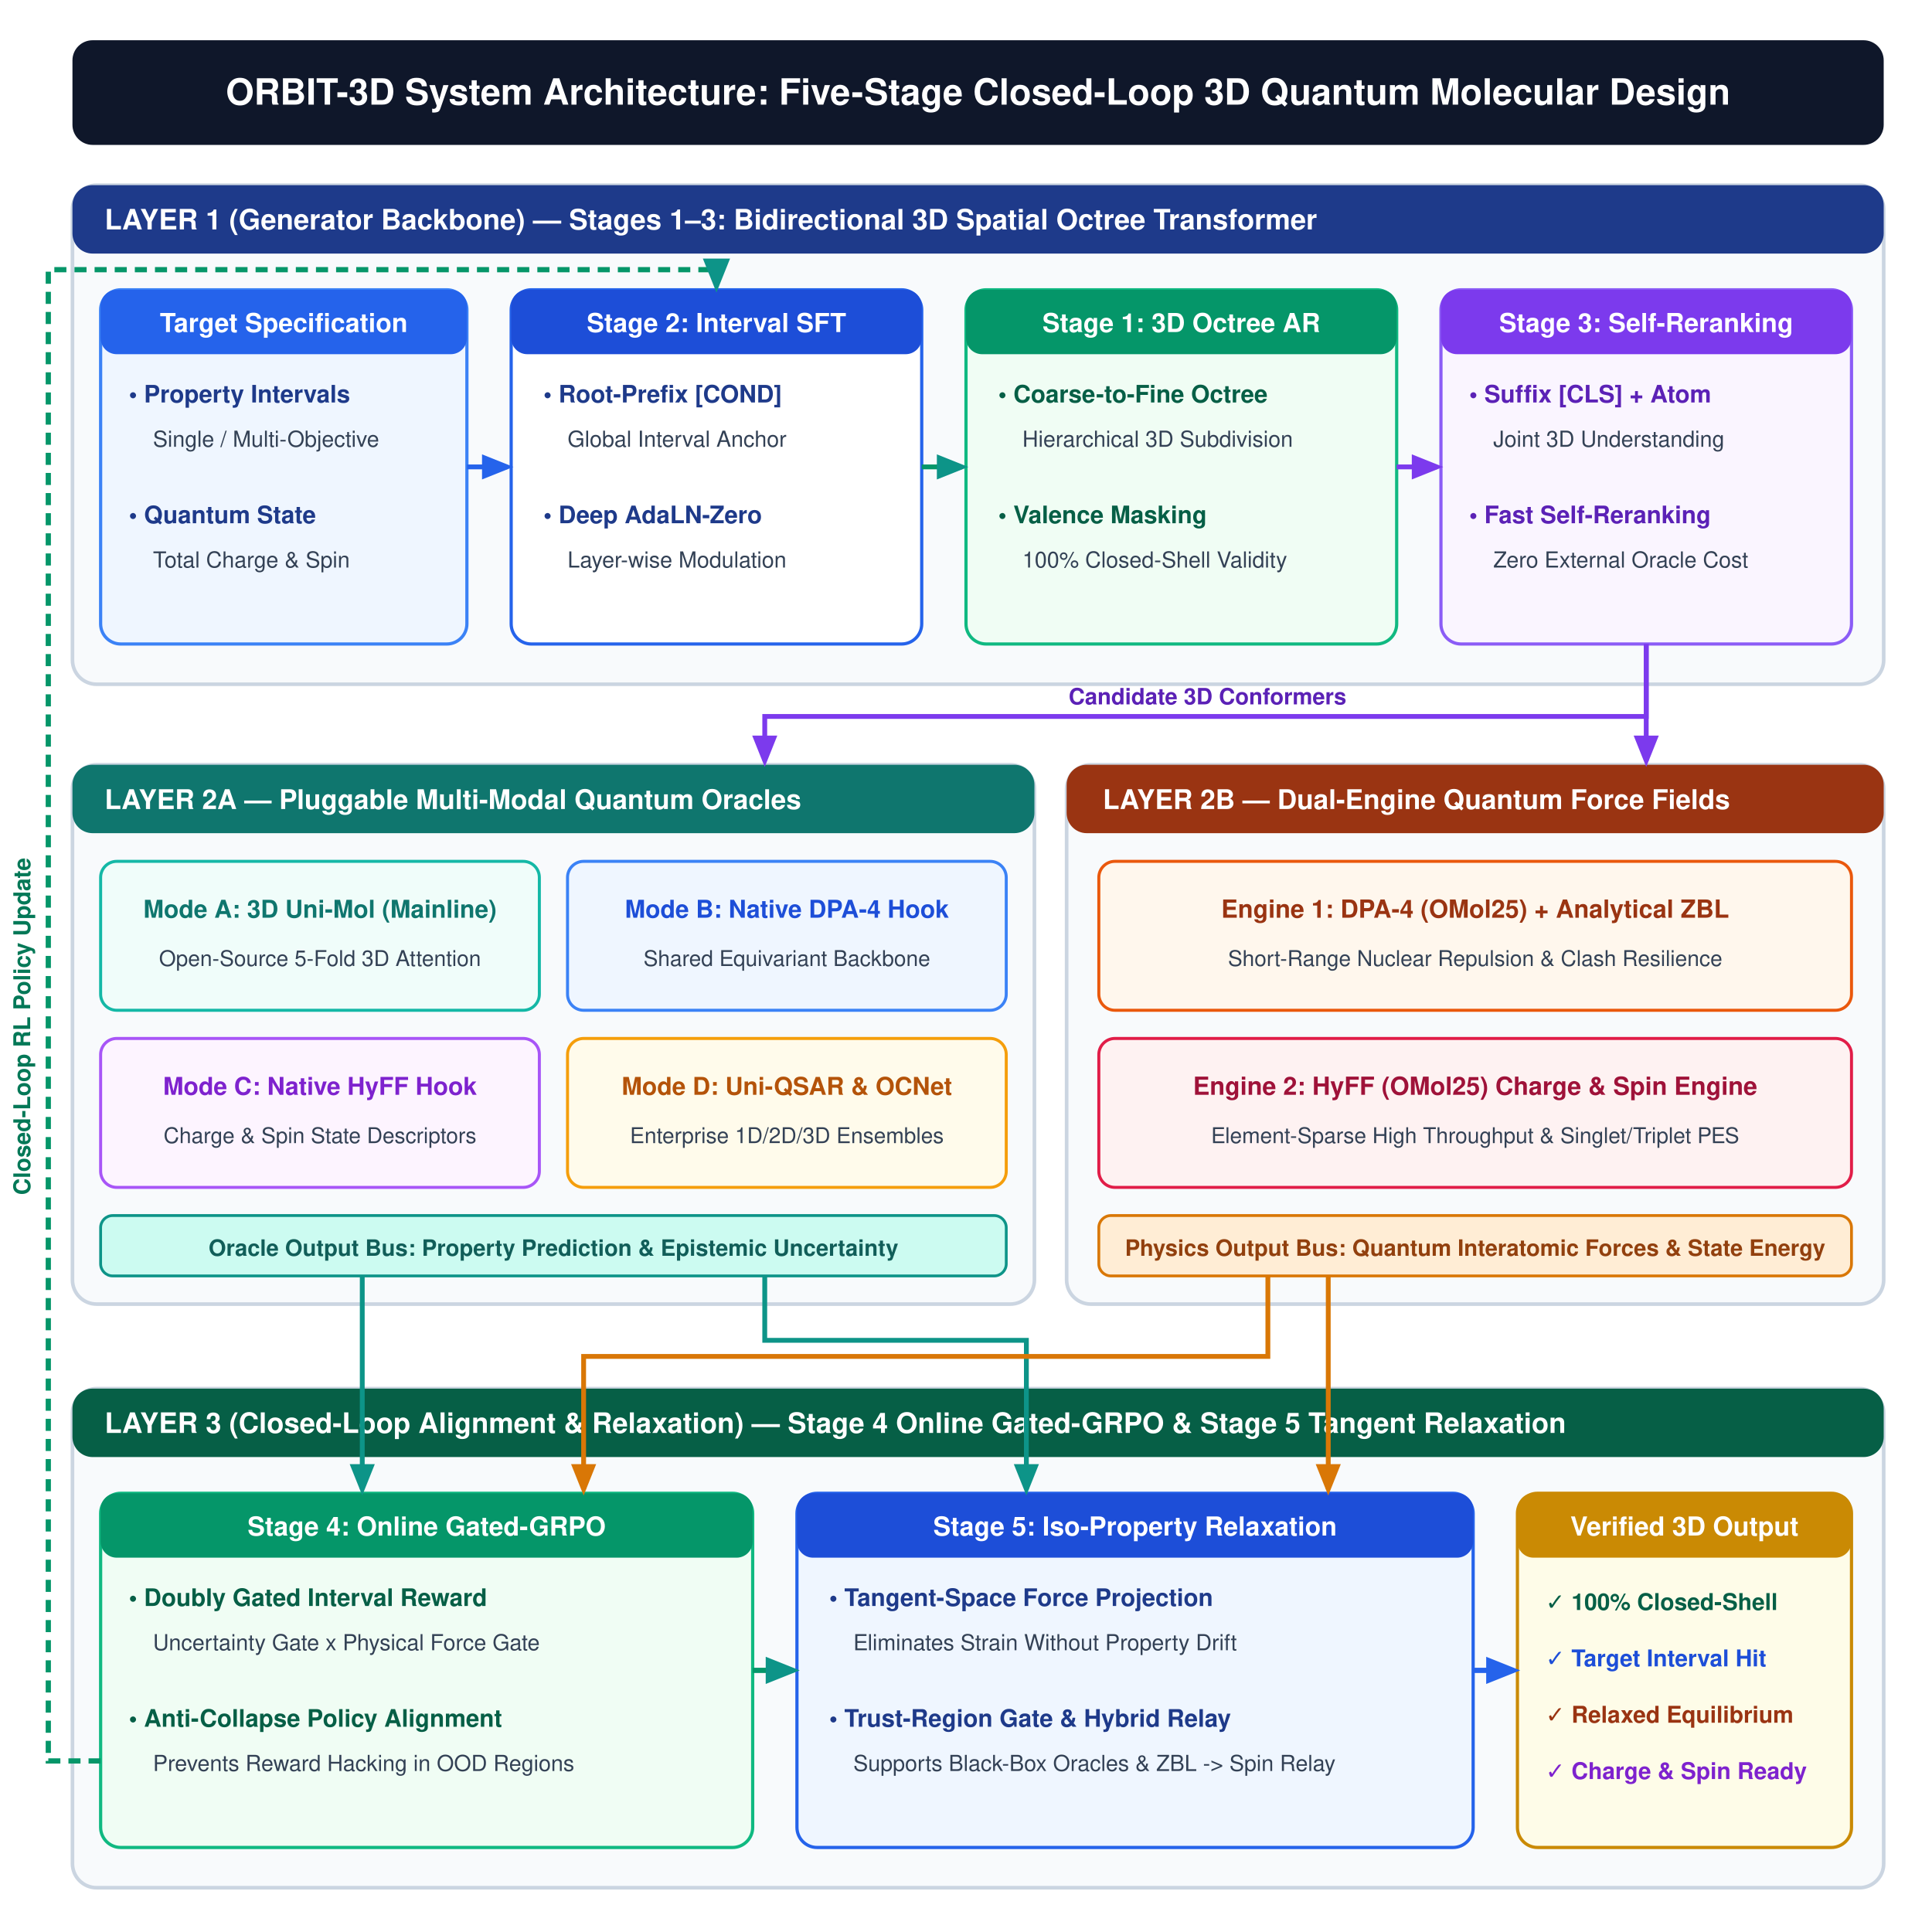
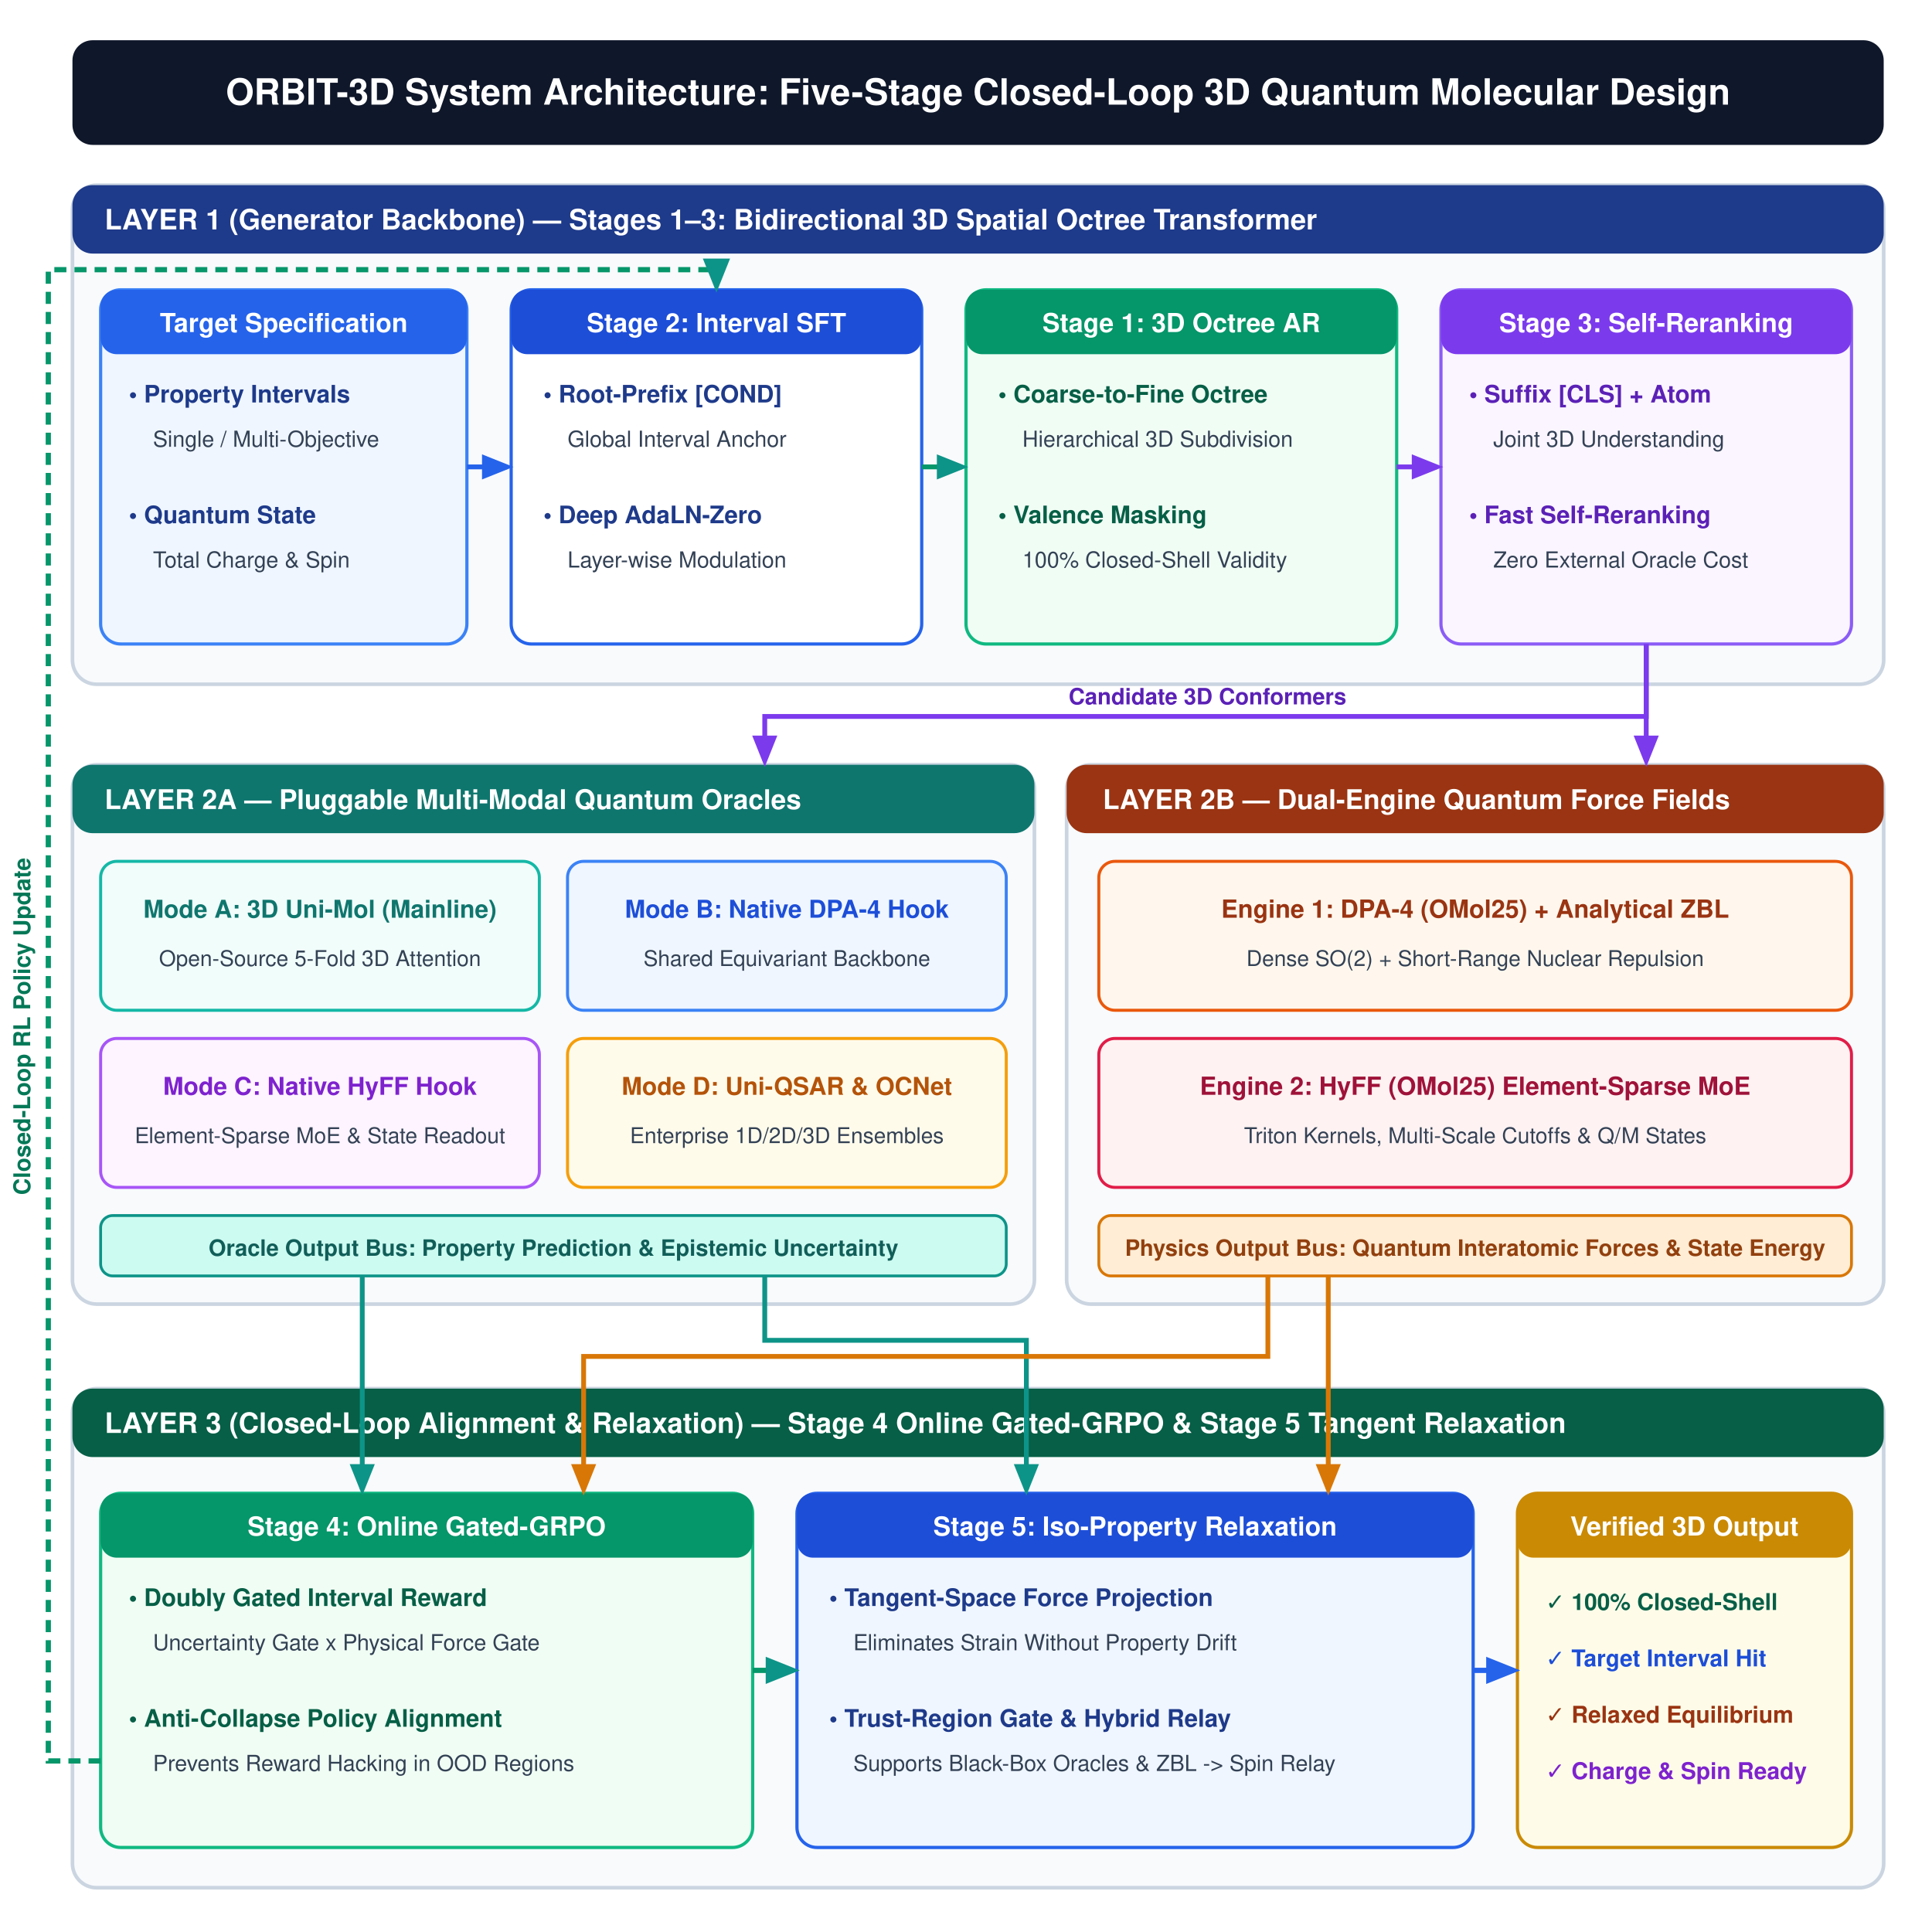
<svg xmlns="http://www.w3.org/2000/svg" width="960" height="960" viewBox="0 0 960 960">
  <defs>
    <marker id="arr-blue" viewBox="0 0 10 10" refX="8" refY="5" markerWidth="6.5" markerHeight="6.5" orient="auto-start-reverse">
      <path d="M 0 1 L 10 5 L 0 9 z" fill="#2563eb" />
    </marker>
    <marker id="arr-teal" viewBox="0 0 10 10" refX="8" refY="5" markerWidth="6.5" markerHeight="6.5" orient="auto-start-reverse">
      <path d="M 0 1 L 10 5 L 0 9 z" fill="#0d9488" />
    </marker>
    <marker id="arr-purple" viewBox="0 0 10 10" refX="8" refY="5" markerWidth="6.5" markerHeight="6.5" orient="auto-start-reverse">
      <path d="M 0 1 L 10 5 L 0 9 z" fill="#7c3aed" />
    </marker>
    <marker id="arr-amber" viewBox="0 0 10 10" refX="8" refY="5" markerWidth="6.5" markerHeight="6.5" orient="auto-start-reverse">
      <path d="M 0 1 L 10 5 L 0 9 z" fill="#d97706" />
    </marker>
  </defs>
  <rect width="960" height="960" fill="#ffffff" />
  <rect x="36" y="20" width="900" height="52" rx="10" fill="#0f172a" />
  <text x="486" y="52" font-family="Helvetica, Arial, sans-serif" font-size="18.0" font-weight="bold" text-anchor="middle" fill="#ffffff">ORBIT-3D System Architecture: Five-Stage Closed-Loop 3D Quantum Molecular Design</text>
  <rect x="36" y="92" width="900" height="248" rx="12" fill="#f8fafc" stroke="#cbd5e1" stroke-width="1.8" />
  <rect x="36" y="92" width="900" height="34" rx="10" fill="#1e3a8a" />
  <text x="52" y="114" font-family="Helvetica, Arial, sans-serif" font-size="14.0" font-weight="bold" fill="#ffffff">LAYER 1 (Generator Backbone) — Stages 1–3: Bidirectional 3D Spatial Octree Transformer</text>
  <rect x="50" y="144" width="182" height="176" rx="10" fill="#eff6ff" stroke="#3b82f6" stroke-width="1.6" />
  <rect x="50" y="144" width="182" height="32" rx="8" fill="#2563eb" />
  <text x="141" y="165" font-family="Helvetica, Arial, sans-serif" font-size="13.0" font-weight="bold" text-anchor="middle" fill="#ffffff">Target Specification</text>
  <text x="64" y="200" font-family="Helvetica, Arial, sans-serif" font-size="12.0" font-weight="bold" fill="#1e3a8a">• Property Intervals</text>
  <text x="76" y="222" font-family="Helvetica, Arial, sans-serif" font-size="11.0" fill="#334155">Single / Multi-Objective</text>
  <text x="64" y="260" font-family="Helvetica, Arial, sans-serif" font-size="12.0" font-weight="bold" fill="#1e3a8a">• Quantum State</text>
  <text x="76" y="282" font-family="Helvetica, Arial, sans-serif" font-size="11.0" fill="#334155">Total Charge &amp; Spin</text>
  <rect x="254" y="144" width="204" height="176" rx="10" fill="#ffffff" stroke="#2563eb" stroke-width="1.6" />
  <rect x="254" y="144" width="204" height="32" rx="8" fill="#1d4ed8" />
  <text x="356" y="165" font-family="Helvetica, Arial, sans-serif" font-size="13.0" font-weight="bold" text-anchor="middle" fill="#ffffff">Stage 2: Interval SFT</text>
  <text x="270" y="200" font-family="Helvetica, Arial, sans-serif" font-size="12.0" font-weight="bold" fill="#1e3a8a">• Root-Prefix [COND]</text>
  <text x="282" y="222" font-family="Helvetica, Arial, sans-serif" font-size="11.0" fill="#334155">Global Interval Anchor</text>
  <text x="270" y="260" font-family="Helvetica, Arial, sans-serif" font-size="12.0" font-weight="bold" fill="#1e3a8a">• Deep AdaLN-Zero</text>
  <text x="282" y="282" font-family="Helvetica, Arial, sans-serif" font-size="11.0" fill="#334155">Layer-wise Modulation</text>
  <rect x="480" y="144" width="214" height="176" rx="10" fill="#f0fdf4" stroke="#10b981" stroke-width="1.6" />
  <rect x="480" y="144" width="214" height="32" rx="8" fill="#059669" />
  <text x="587" y="165" font-family="Helvetica, Arial, sans-serif" font-size="13.0" font-weight="bold" text-anchor="middle" fill="#ffffff">Stage 1: 3D Octree AR</text>
  <text x="496" y="200" font-family="Helvetica, Arial, sans-serif" font-size="12.0" font-weight="bold" fill="#065f46">• Coarse-to-Fine Octree</text>
  <text x="508" y="222" font-family="Helvetica, Arial, sans-serif" font-size="11.0" fill="#334155">Hierarchical 3D Subdivision</text>
  <text x="496" y="260" font-family="Helvetica, Arial, sans-serif" font-size="12.0" font-weight="bold" fill="#065f46">• Valence Masking</text>
  <text x="508" y="282" font-family="Helvetica, Arial, sans-serif" font-size="11.0" fill="#334155">100% Closed-Shell Validity</text>
  <rect x="716" y="144" width="204" height="176" rx="10" fill="#faf5ff" stroke="#8b5cf6" stroke-width="1.6" />
  <rect x="716" y="144" width="204" height="32" rx="8" fill="#7c3aed" />
  <text x="818" y="165" font-family="Helvetica, Arial, sans-serif" font-size="13.0" font-weight="bold" text-anchor="middle" fill="#ffffff">Stage 3: Self-Reranking</text>
  <text x="730" y="200" font-family="Helvetica, Arial, sans-serif" font-size="12.0" font-weight="bold" fill="#5b21b6">• Suffix [CLS] + Atom</text>
  <text x="742" y="222" font-family="Helvetica, Arial, sans-serif" font-size="11.0" fill="#334155">Joint 3D Understanding</text>
  <text x="730" y="260" font-family="Helvetica, Arial, sans-serif" font-size="12.0" font-weight="bold" fill="#5b21b6">• Fast Self-Reranking</text>
  <text x="742" y="282" font-family="Helvetica, Arial, sans-serif" font-size="11.0" fill="#334155">Zero External Oracle Cost</text>
  <line x1="232" y1="232" x2="252" y2="232" stroke="#2563eb" stroke-width="2.4" marker-end="url(#arr-blue)" />
  <line x1="458" y1="232" x2="478" y2="232" stroke="#059669" stroke-width="2.4" marker-end="url(#arr-teal)" />
  <line x1="694" y1="232" x2="714" y2="232" stroke="#7c3aed" stroke-width="2.4" marker-end="url(#arr-purple)" />
  <rect x="36" y="380" width="478" height="268" rx="12" fill="#f8fafc" stroke="#cbd5e1" stroke-width="1.8" />
  <rect x="36" y="380" width="478" height="34" rx="10" fill="#0f766e" />
  <text x="52" y="402" font-family="Helvetica, Arial, sans-serif" font-size="13.5" font-weight="bold" fill="#ffffff">LAYER 2A — Pluggable Multi-Modal Quantum Oracles</text>
  <rect x="50" y="428" width="218" height="74" rx="8" fill="#f0fdfa" stroke="#14b8a6" stroke-width="1.5" />
  <text x="159" y="456" font-family="Helvetica, Arial, sans-serif" font-size="12.2" font-weight="bold" text-anchor="middle" fill="#0f766e">Mode A: 3D Uni-Mol (Mainline)</text>
  <text x="159" y="480" font-family="Helvetica, Arial, sans-serif" font-size="10.8" text-anchor="middle" fill="#334155">Open-Source 5-Fold 3D Attention</text>
  <rect x="282" y="428" width="218" height="74" rx="8" fill="#eff6ff" stroke="#3b82f6" stroke-width="1.5" />
  <text x="391" y="456" font-family="Helvetica, Arial, sans-serif" font-size="12.2" font-weight="bold" text-anchor="middle" fill="#1d4ed8">Mode B: Native DPA-4 Hook</text>
  <text x="391" y="480" font-family="Helvetica, Arial, sans-serif" font-size="10.8" text-anchor="middle" fill="#334155">Shared Equivariant Backbone</text>
  <rect x="50" y="516" width="218" height="74" rx="8" fill="#fdf4ff" stroke="#a855f7" stroke-width="1.5" />
  <text x="159" y="544" font-family="Helvetica, Arial, sans-serif" font-size="12.2" font-weight="bold" text-anchor="middle" fill="#7e22ce">Mode C: Native HyFF Hook</text>
-   <text x="159" y="568" font-family="Helvetica, Arial, sans-serif" font-size="10.8" text-anchor="middle" fill="#334155">Charge &amp; Spin State Descriptors</text>
+   <text x="159" y="568" font-family="Helvetica, Arial, sans-serif" font-size="10.8" text-anchor="middle" fill="#334155">Element-Sparse MoE &amp; State Readout</text>
  <rect x="282" y="516" width="218" height="74" rx="8" fill="#fffbeb" stroke="#f59e0b" stroke-width="1.5" />
  <text x="391" y="544" font-family="Helvetica, Arial, sans-serif" font-size="12.2" font-weight="bold" text-anchor="middle" fill="#b45309">Mode D: Uni-QSAR &amp; OCNet</text>
  <text x="391" y="568" font-family="Helvetica, Arial, sans-serif" font-size="10.8" text-anchor="middle" fill="#334155">Enterprise 1D/2D/3D Ensembles</text>
  <rect x="50" y="604" width="450" height="30" rx="6" fill="#ccfbf1" stroke="#0d9488" stroke-width="1.4" />
  <text x="275" y="624" font-family="Helvetica, Arial, sans-serif" font-size="11.2" font-weight="bold" text-anchor="middle" fill="#115e59">Oracle Output Bus: Property Prediction &amp; Epistemic Uncertainty</text>
  <rect x="530" y="380" width="406" height="268" rx="12" fill="#f8fafc" stroke="#cbd5e1" stroke-width="1.8" />
  <rect x="530" y="380" width="406" height="34" rx="10" fill="#9a3412" />
  <text x="548" y="402" font-family="Helvetica, Arial, sans-serif" font-size="13.5" font-weight="bold" fill="#ffffff">LAYER 2B — Dual-Engine Quantum Force Fields</text>
  <rect x="546" y="428" width="374" height="74" rx="8" fill="#fff7ed" stroke="#ea580c" stroke-width="1.5" />
  <text x="733" y="456" font-family="Helvetica, Arial, sans-serif" font-size="12.4" font-weight="bold" text-anchor="middle" fill="#9a3412">Engine 1: DPA-4 (OMol25) + Analytical ZBL</text>
-   <text x="733" y="480" font-family="Helvetica, Arial, sans-serif" font-size="10.8" text-anchor="middle" fill="#334155">Short-Range Nuclear Repulsion &amp; Clash Resilience</text>
+   <text x="733" y="480" font-family="Helvetica, Arial, sans-serif" font-size="10.8" text-anchor="middle" fill="#334155">Dense SO(2) + Short-Range Nuclear Repulsion</text>
  <rect x="546" y="516" width="374" height="74" rx="8" fill="#fef2f2" stroke="#e11d48" stroke-width="1.5" />
-   <text x="733" y="544" font-family="Helvetica, Arial, sans-serif" font-size="12.4" font-weight="bold" text-anchor="middle" fill="#9f1239">Engine 2: HyFF (OMol25) Charge &amp; Spin Engine</text>
-   <text x="733" y="568" font-family="Helvetica, Arial, sans-serif" font-size="10.8" text-anchor="middle" fill="#334155">Element-Sparse High Throughput &amp; Singlet/Triplet PES</text>
+   <text x="733" y="544" font-family="Helvetica, Arial, sans-serif" font-size="12.4" font-weight="bold" text-anchor="middle" fill="#9f1239">Engine 2: HyFF (OMol25) Element-Sparse MoE</text>
+   <text x="733" y="568" font-family="Helvetica, Arial, sans-serif" font-size="10.8" text-anchor="middle" fill="#334155">Triton Kernels, Multi-Scale Cutoffs &amp; Q/M States</text>
  <rect x="546" y="604" width="374" height="30" rx="6" fill="#ffedd5" stroke="#d97706" stroke-width="1.4" />
  <text x="733" y="624" font-family="Helvetica, Arial, sans-serif" font-size="11.2" font-weight="bold" text-anchor="middle" fill="#92400e">Physics Output Bus: Quantum Interatomic Forces &amp; State Energy</text>
  <rect x="36" y="690" width="900" height="248" rx="12" fill="#f8fafc" stroke="#cbd5e1" stroke-width="1.8" />
  <rect x="36" y="690" width="900" height="34" rx="10" fill="#065f46" />
  <text x="52" y="712" font-family="Helvetica, Arial, sans-serif" font-size="14.0" font-weight="bold" fill="#ffffff">LAYER 3 (Closed-Loop Alignment &amp; Relaxation) — Stage 4 Online Gated-GRPO &amp; Stage 5 Tangent Relaxation</text>
  <rect x="50" y="742" width="324" height="176" rx="10" fill="#f0fdf4" stroke="#10b981" stroke-width="1.6" />
  <rect x="50" y="742" width="324" height="32" rx="8" fill="#059669" />
  <text x="212" y="763" font-family="Helvetica, Arial, sans-serif" font-size="13.0" font-weight="bold" text-anchor="middle" fill="#ffffff">Stage 4: Online Gated-GRPO</text>
  <text x="64" y="798" font-family="Helvetica, Arial, sans-serif" font-size="12.0" font-weight="bold" fill="#065f46">• Doubly Gated Interval Reward</text>
  <text x="76" y="820" font-family="Helvetica, Arial, sans-serif" font-size="11.0" fill="#334155">Uncertainty Gate x Physical Force Gate</text>
  <text x="64" y="858" font-family="Helvetica, Arial, sans-serif" font-size="12.0" font-weight="bold" fill="#065f46">• Anti-Collapse Policy Alignment</text>
  <text x="76" y="880" font-family="Helvetica, Arial, sans-serif" font-size="11.0" fill="#334155">Prevents Reward Hacking in OOD Regions</text>
  <rect x="396" y="742" width="336" height="176" rx="10" fill="#eff6ff" stroke="#2563eb" stroke-width="1.6" />
  <rect x="396" y="742" width="336" height="32" rx="8" fill="#1d4ed8" />
  <text x="564" y="763" font-family="Helvetica, Arial, sans-serif" font-size="13.0" font-weight="bold" text-anchor="middle" fill="#ffffff">Stage 5: Iso-Property Relaxation</text>
  <text x="412" y="798" font-family="Helvetica, Arial, sans-serif" font-size="12.0" font-weight="bold" fill="#1e3a8a">• Tangent-Space Force Projection</text>
  <text x="424" y="820" font-family="Helvetica, Arial, sans-serif" font-size="11.0" fill="#334155">Eliminates Strain Without Property Drift</text>
  <text x="412" y="858" font-family="Helvetica, Arial, sans-serif" font-size="12.0" font-weight="bold" fill="#1e3a8a">• Trust-Region Gate &amp; Hybrid Relay</text>
  <text x="424" y="880" font-family="Helvetica, Arial, sans-serif" font-size="11.0" fill="#334155">Supports Black-Box Oracles &amp; ZBL -&gt; Spin Relay</text>
  <rect x="754" y="742" width="166" height="176" rx="10" fill="#fefce8" stroke="#ca8a04" stroke-width="1.6" />
  <rect x="754" y="742" width="166" height="32" rx="8" fill="#ca8a04" />
  <text x="837" y="763" font-family="Helvetica, Arial, sans-serif" font-size="13.0" font-weight="bold" text-anchor="middle" fill="#ffffff">Verified 3D Output</text>
  <text x="768" y="800" font-family="Helvetica, Arial, sans-serif" font-size="11.5" font-weight="bold" fill="#065f46">✓ 100% Closed-Shell</text>
  <text x="768" y="828" font-family="Helvetica, Arial, sans-serif" font-size="11.5" font-weight="bold" fill="#1d4ed8">✓ Target Interval Hit</text>
  <text x="768" y="856" font-family="Helvetica, Arial, sans-serif" font-size="11.5" font-weight="bold" fill="#9a3412">✓ Relaxed Equilibrium</text>
  <text x="768" y="884" font-family="Helvetica, Arial, sans-serif" font-size="11.5" font-weight="bold" fill="#7e22ce">✓ Charge &amp; Spin Ready</text>
  <path d="M 818 320 L 818 356 L 380 356 L 380 378" fill="none" stroke="#7c3aed" stroke-width="2.4" marker-end="url(#arr-purple)" />
  <path d="M 818 320 L 818 378" fill="none" stroke="#7c3aed" stroke-width="2.4" marker-end="url(#arr-purple)" />
  <text x="600" y="350" font-family="Helvetica, Arial, sans-serif" font-size="11.2" font-weight="bold" text-anchor="middle" fill="#5b21b6">Candidate 3D Conformers</text>
  <path d="M 180 634 L 180 740" fill="none" stroke="#0d9488" stroke-width="2.4" marker-end="url(#arr-teal)" />
  <path d="M 380 634 L 380 666 L 510 666 L 510 740" fill="none" stroke="#0d9488" stroke-width="2.4" marker-end="url(#arr-teal)" />
  <path d="M 630 634 L 630 674 L 290 674 L 290 740" fill="none" stroke="#d97706" stroke-width="2.4" marker-end="url(#arr-amber)" />
  <path d="M 660 634 L 660 740" fill="none" stroke="#d97706" stroke-width="2.4" marker-end="url(#arr-amber)" />
  <line x1="374" y1="830" x2="394" y2="830" stroke="#059669" stroke-width="2.6" marker-end="url(#arr-teal)" />
  <line x1="732" y1="830" x2="752" y2="830" stroke="#2563eb" stroke-width="2.6" marker-end="url(#arr-blue)" />
  <path d="M 50 875 L 24 875 L 24 134 L 356 134 L 356 142" fill="none" stroke="#059669" stroke-width="2.6" stroke-dasharray="6,4" marker-end="url(#arr-teal)" />
  <text transform="translate(15, 510) rotate(-90)" font-family="Helvetica, Arial, sans-serif" font-size="11.5" font-weight="bold" text-anchor="middle" fill="#047857">Closed-Loop RL Policy Update</text>
</svg>
